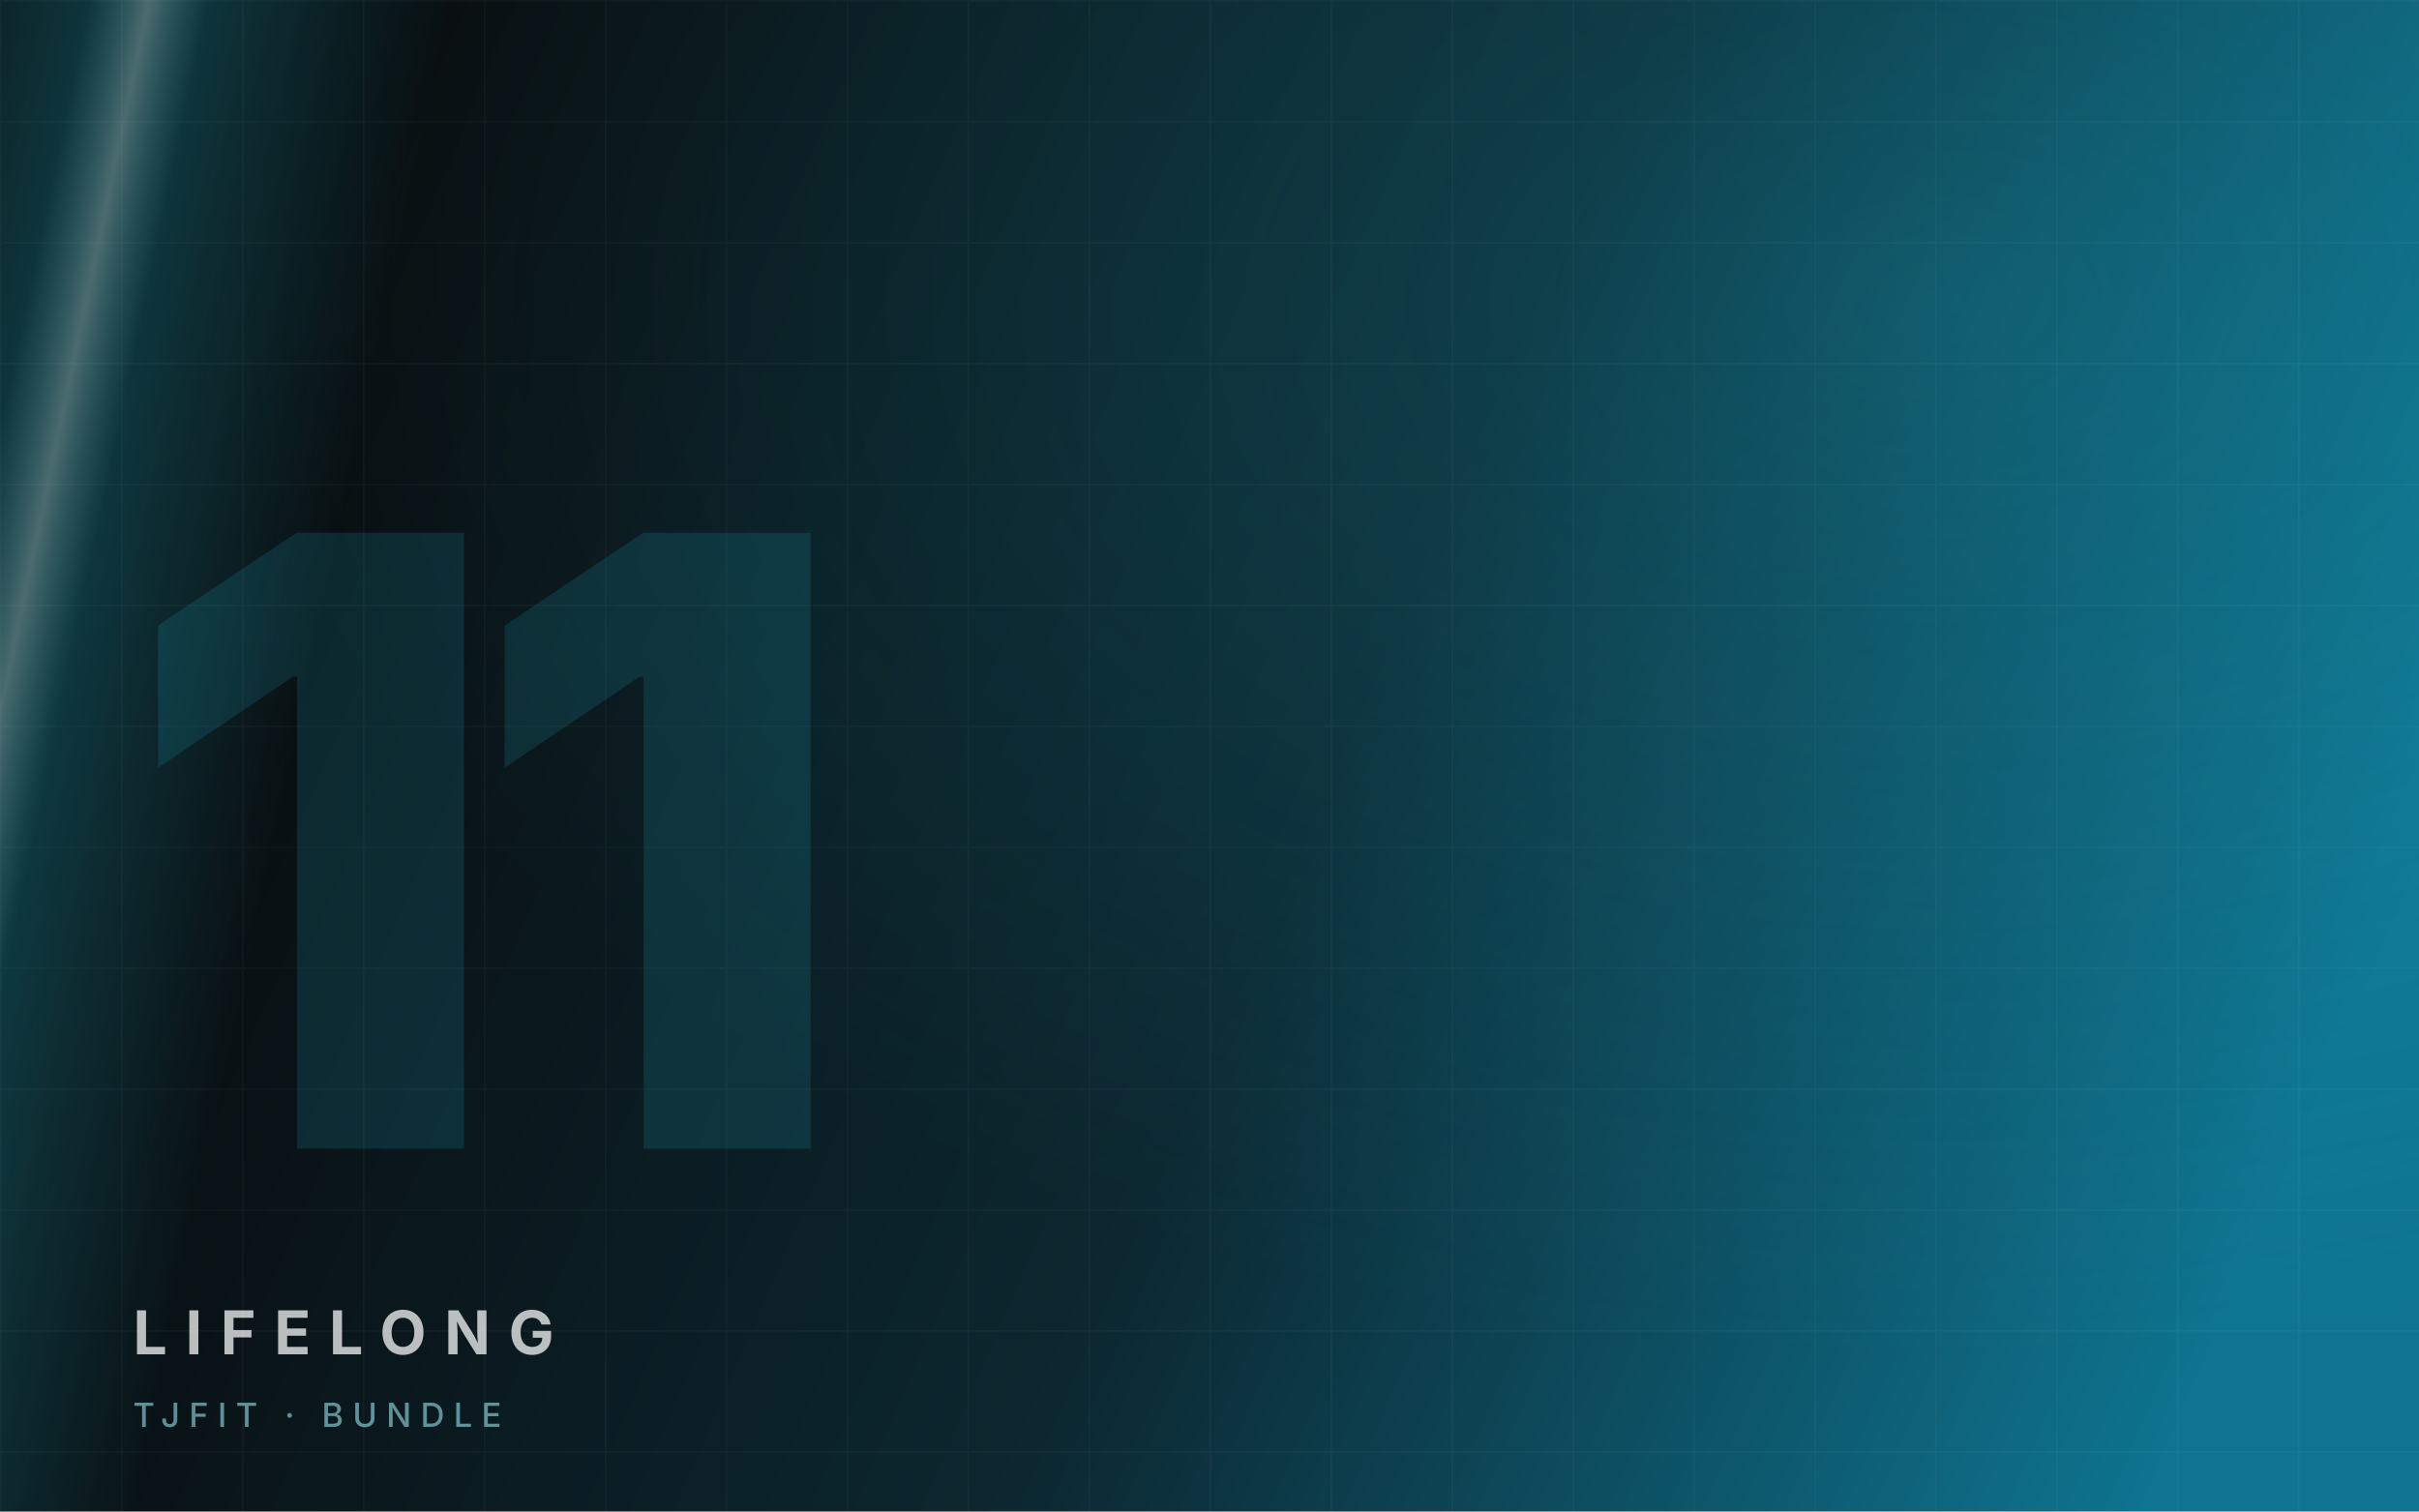
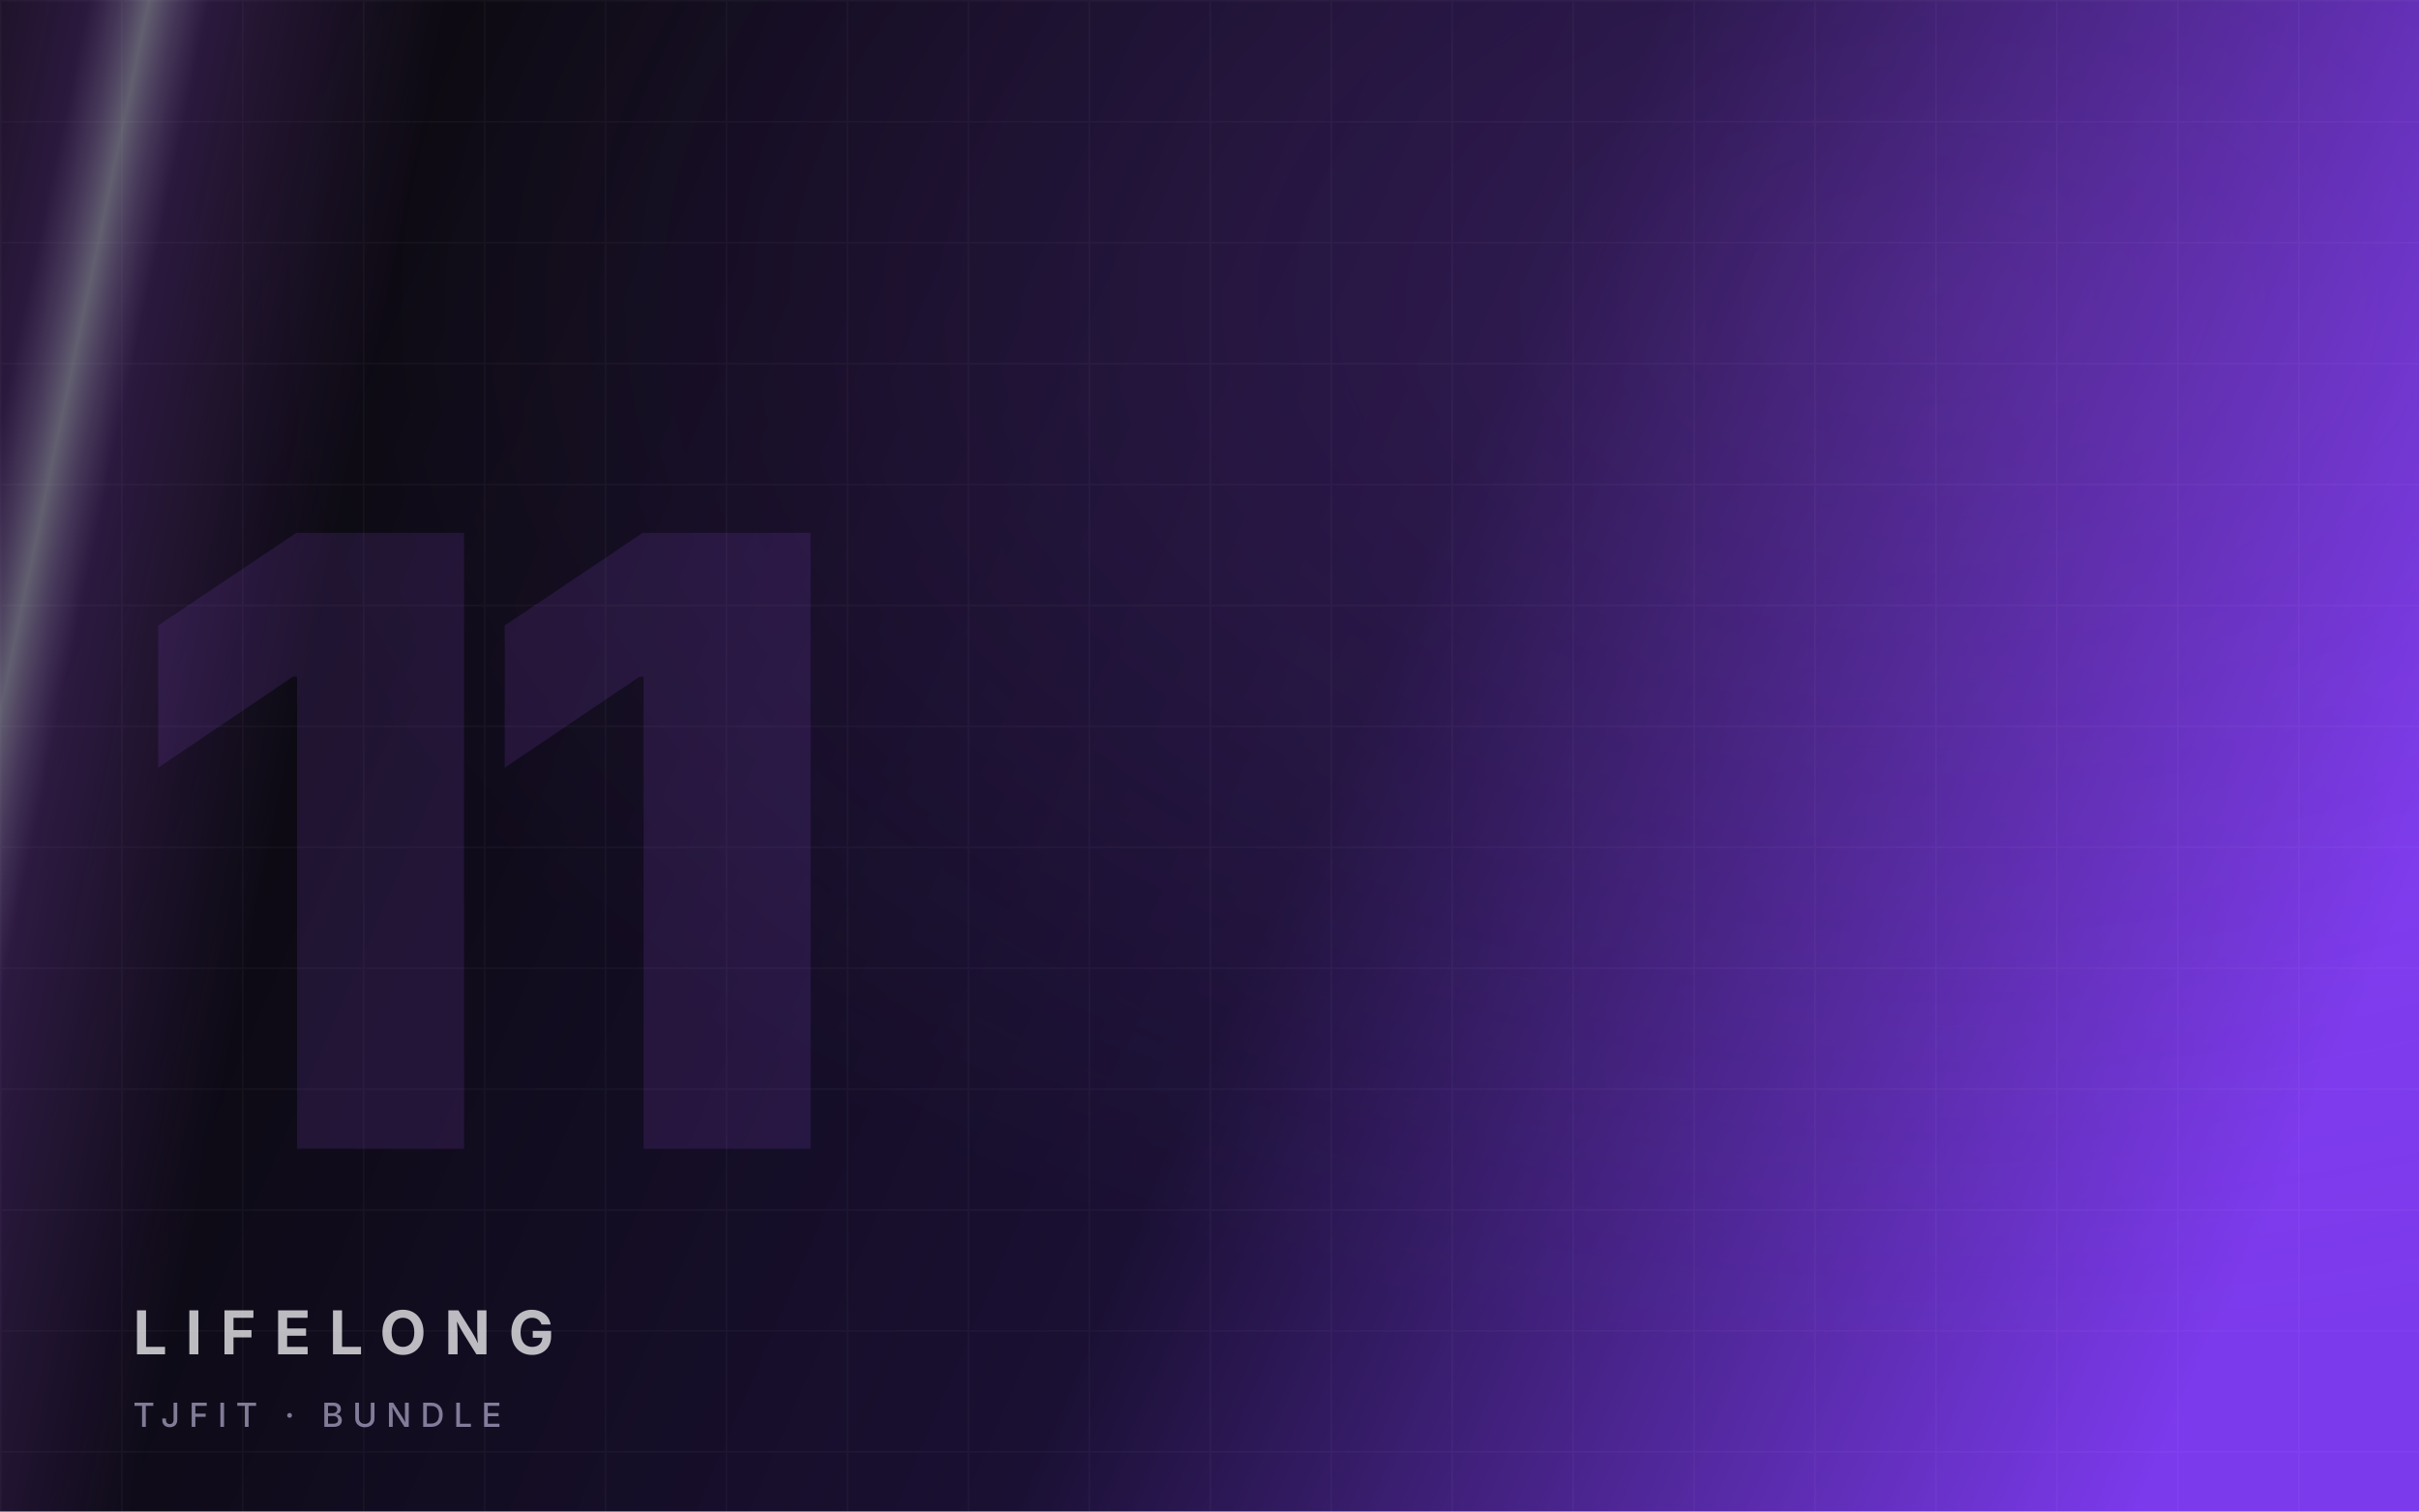
<svg xmlns="http://www.w3.org/2000/svg" viewBox="0 0 800 500" preserveAspectRatio="xMidYMid slice">
  <style>
    @keyframes tj-bundle-beam { 0% { transform: translateX(-1100px); } 100% { transform: translateX(2200px); } }
    @keyframes tj-bundle-numeral { 0%, 100% { opacity: 0.13; } 50% { opacity: 0.20; } }
    .tj-beam { animation: tj-bundle-beam 9s linear 4.5s infinite; }
    .tj-numeral { animation: tj-bundle-numeral 4.5s ease-in-out infinite; }
    @media (prefers-reduced-motion: reduce) {
      .tj-beam, .tj-numeral { animation: none; }
      .tj-beam { display: none; }
    }
  </style>
  <defs>
    <linearGradient id="g" x1="0.017" y1="0.371" x2="0.983" y2="0.629">
      <stop offset="0" stop-color="#080809" />
-       <stop offset="0.55" stop-color="#0c2730" />
-       <stop offset="1" stop-color="#0e7490" />
+       <stop offset="0.55" stop-color="#1a1033" />
+       <stop offset="1" stop-color="#7c3aed" />
    </linearGradient>
    <radialGradient id="glow" cx="0.8" cy="0.2" r="0.7">
-       <stop offset="0" stop-color="rgba(34,211,238,0.18)" />
-       <stop offset="1" stop-color="rgba(34,211,238,0)" />
+       <stop offset="0" stop-color="rgba(168,85,247,0.18)" />
+       <stop offset="1" stop-color="rgba(168,85,247,0)" />
    </radialGradient>
    <linearGradient id="beam" x1="0" y1="0" x2="1" y2="0">
-       <stop offset="0" stop-color="rgba(34,211,238,0)" />
-       <stop offset="0.4" stop-color="rgba(34,211,238,0.22)" />
-       <stop offset="0.5" stop-color="rgba(165,243,252,0.42)" />
-       <stop offset="0.6" stop-color="rgba(34,211,238,0.22)" />
-       <stop offset="1" stop-color="rgba(34,211,238,0)" />
+       <stop offset="0" stop-color="rgba(168,85,247,0)" />
+       <stop offset="0.4" stop-color="rgba(168,85,247,0.22)" />
+       <stop offset="0.5" stop-color="rgba(221,214,254,0.42)" />
+       <stop offset="0.6" stop-color="rgba(168,85,247,0.22)" />
+       <stop offset="1" stop-color="rgba(168,85,247,0)" />
    </linearGradient>
    <pattern id="grid" width="40" height="40" patternUnits="userSpaceOnUse">
      <path d="M 40 0 L 0 0 0 40" fill="none" stroke="rgba(255,255,255,0.035)" stroke-width="1" />
    </pattern>
  </defs>
  <rect width="800" height="500" fill="url(#g)" />
  <rect width="800" height="500" fill="url(#glow)" />
  <rect width="800" height="500" fill="url(#grid)" />
  <g class="tj-beam" transform="skewX(-12)">
    <rect x="-50" y="0" width="200" height="500" fill="url(#beam)" />
  </g>
-   <text class="tj-numeral" x="40" y="380" font-family="system-ui,-apple-system,sans-serif" font-weight="900" font-size="280" fill="rgba(34,211,238,0.13)" letter-spacing="-12">11</text>
+   <text class="tj-numeral" x="40" y="380" font-family="system-ui,-apple-system,sans-serif" font-weight="900" font-size="280" fill="rgba(168,85,247,0.13)" letter-spacing="-12">11</text>
  <text x="44" y="448" font-family="system-ui,-apple-system,sans-serif" font-weight="700" font-size="20" fill="rgba(255,255,255,0.72)" letter-spacing="6">LIFELONG</text>
-   <text x="44" y="472" font-family="system-ui,-apple-system,sans-serif" font-weight="500" font-size="11" fill="rgba(165,243,252,0.55)" letter-spacing="3">TJFIT · BUNDLE</text>
+   <text x="44" y="472" font-family="system-ui,-apple-system,sans-serif" font-weight="500" font-size="11" fill="rgba(221,214,254,0.55)" letter-spacing="3">TJFIT · BUNDLE</text>
</svg>
